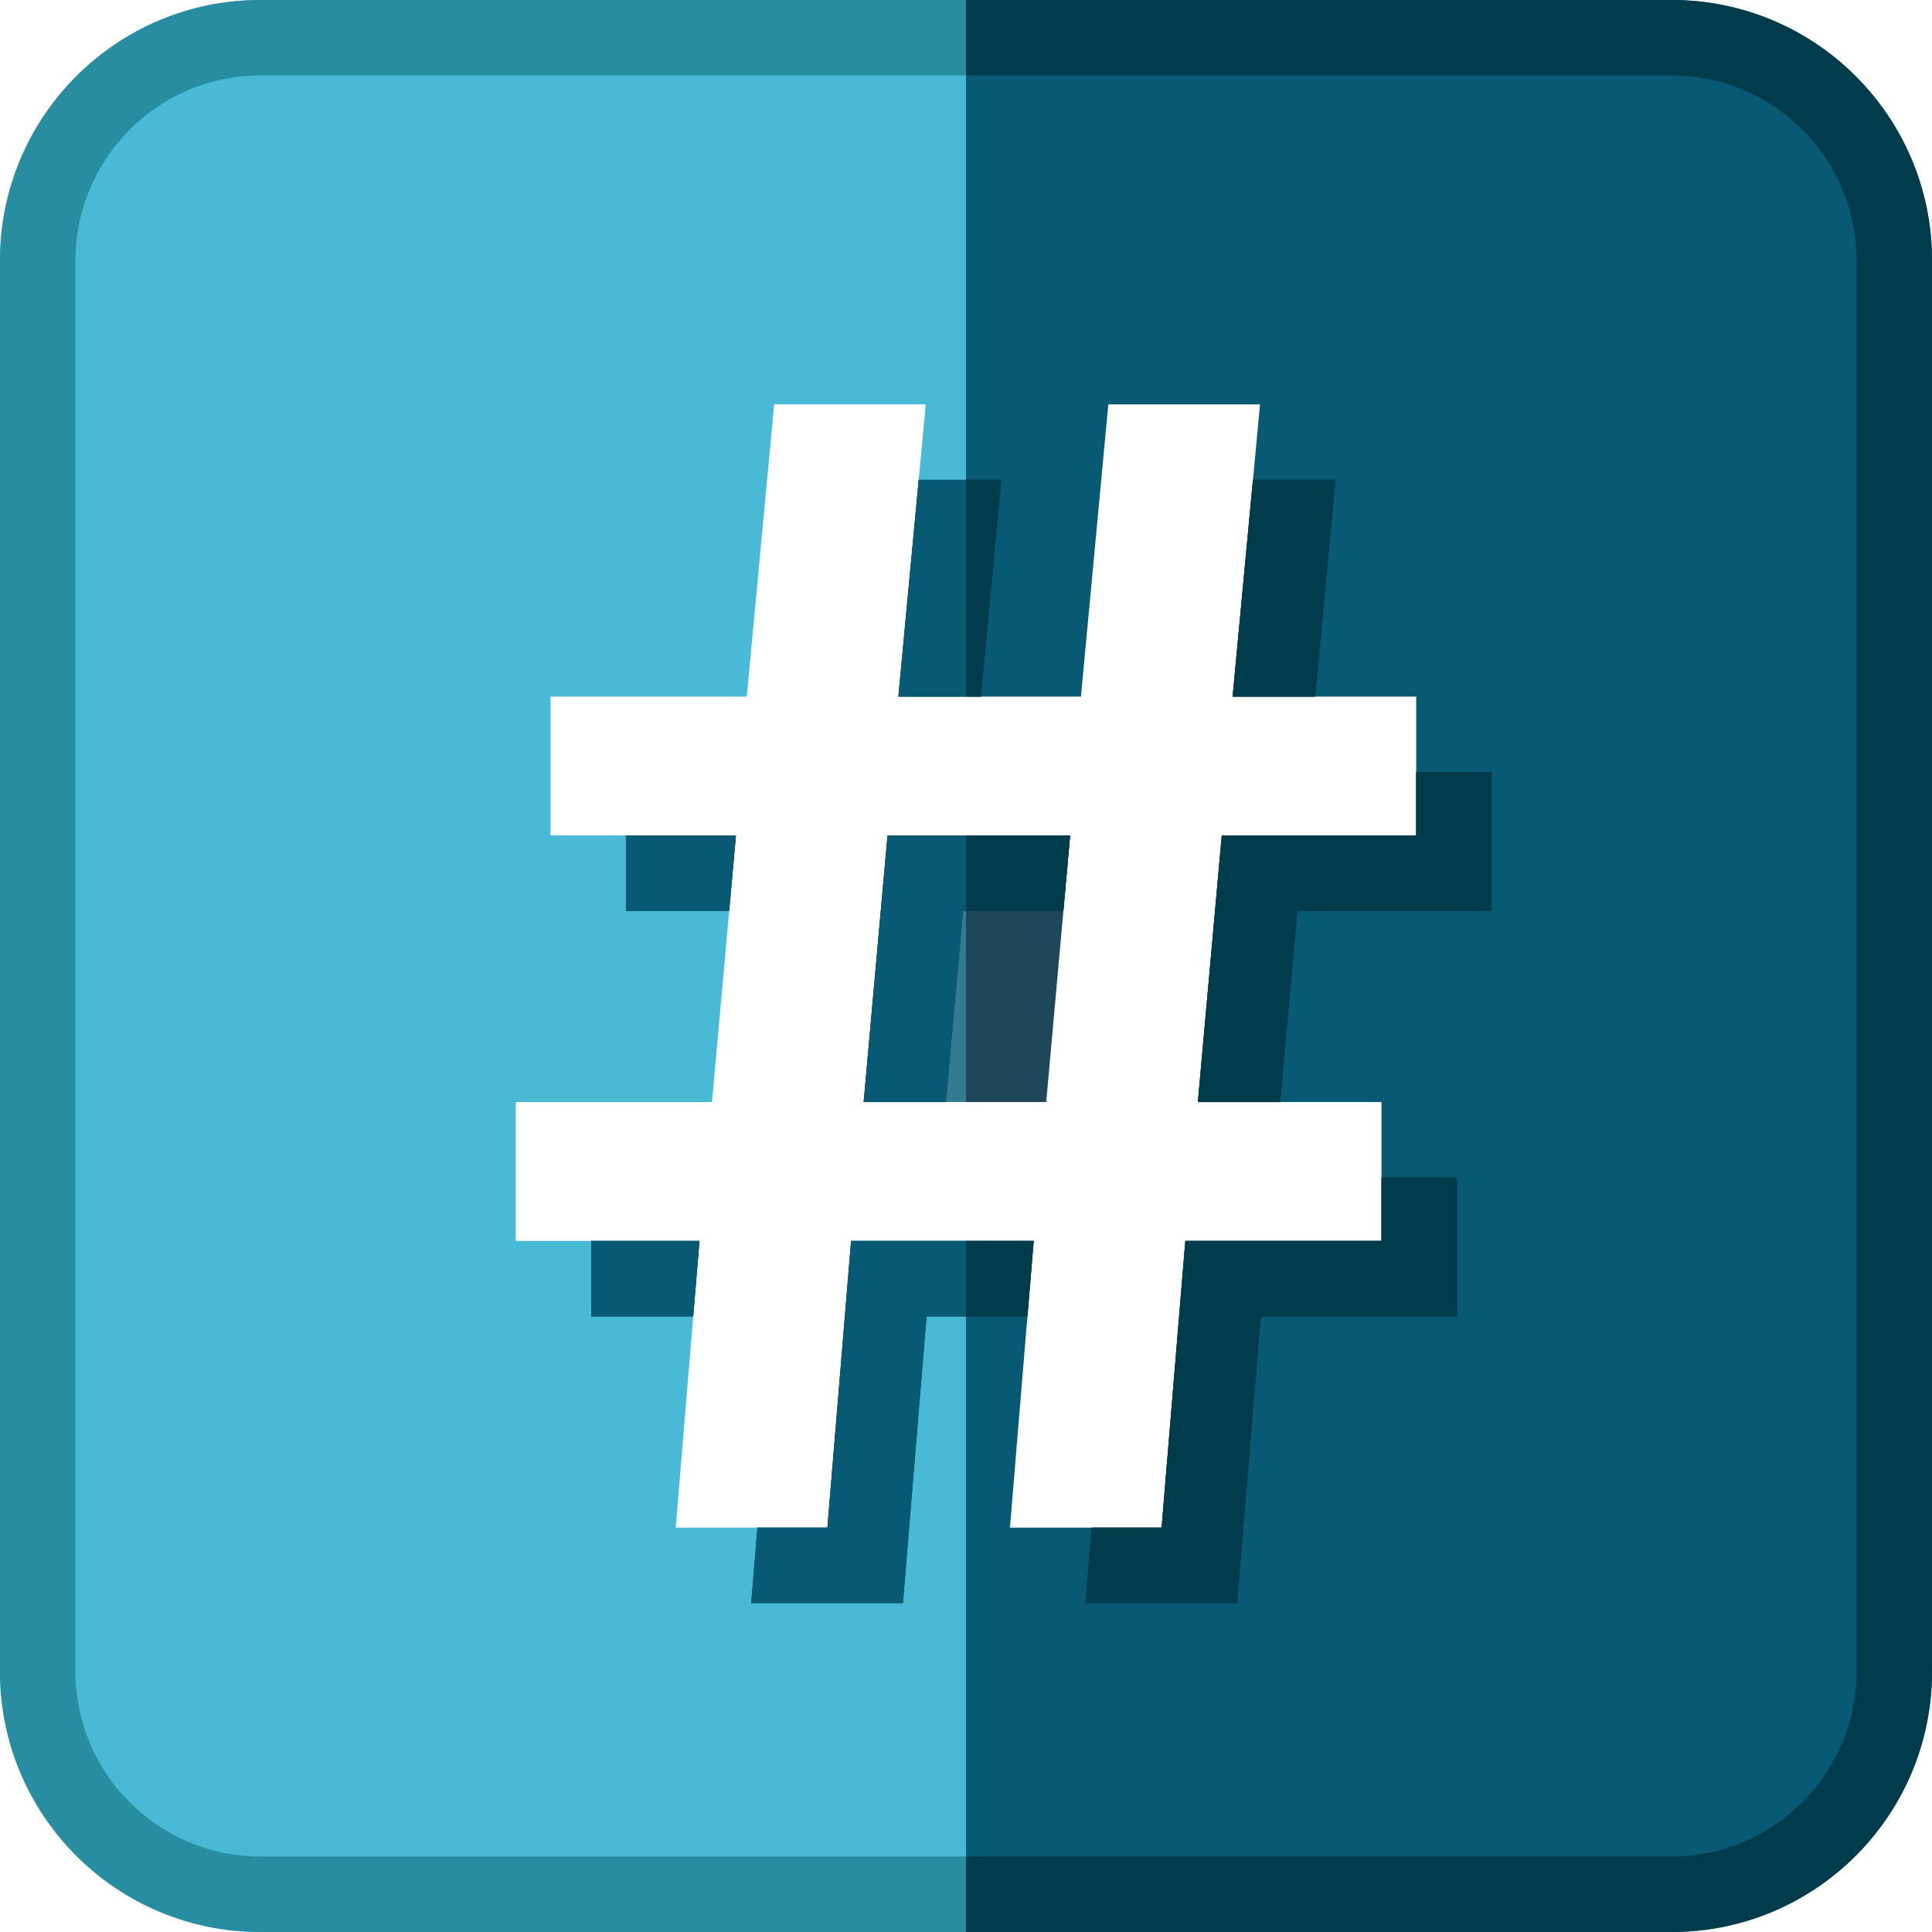
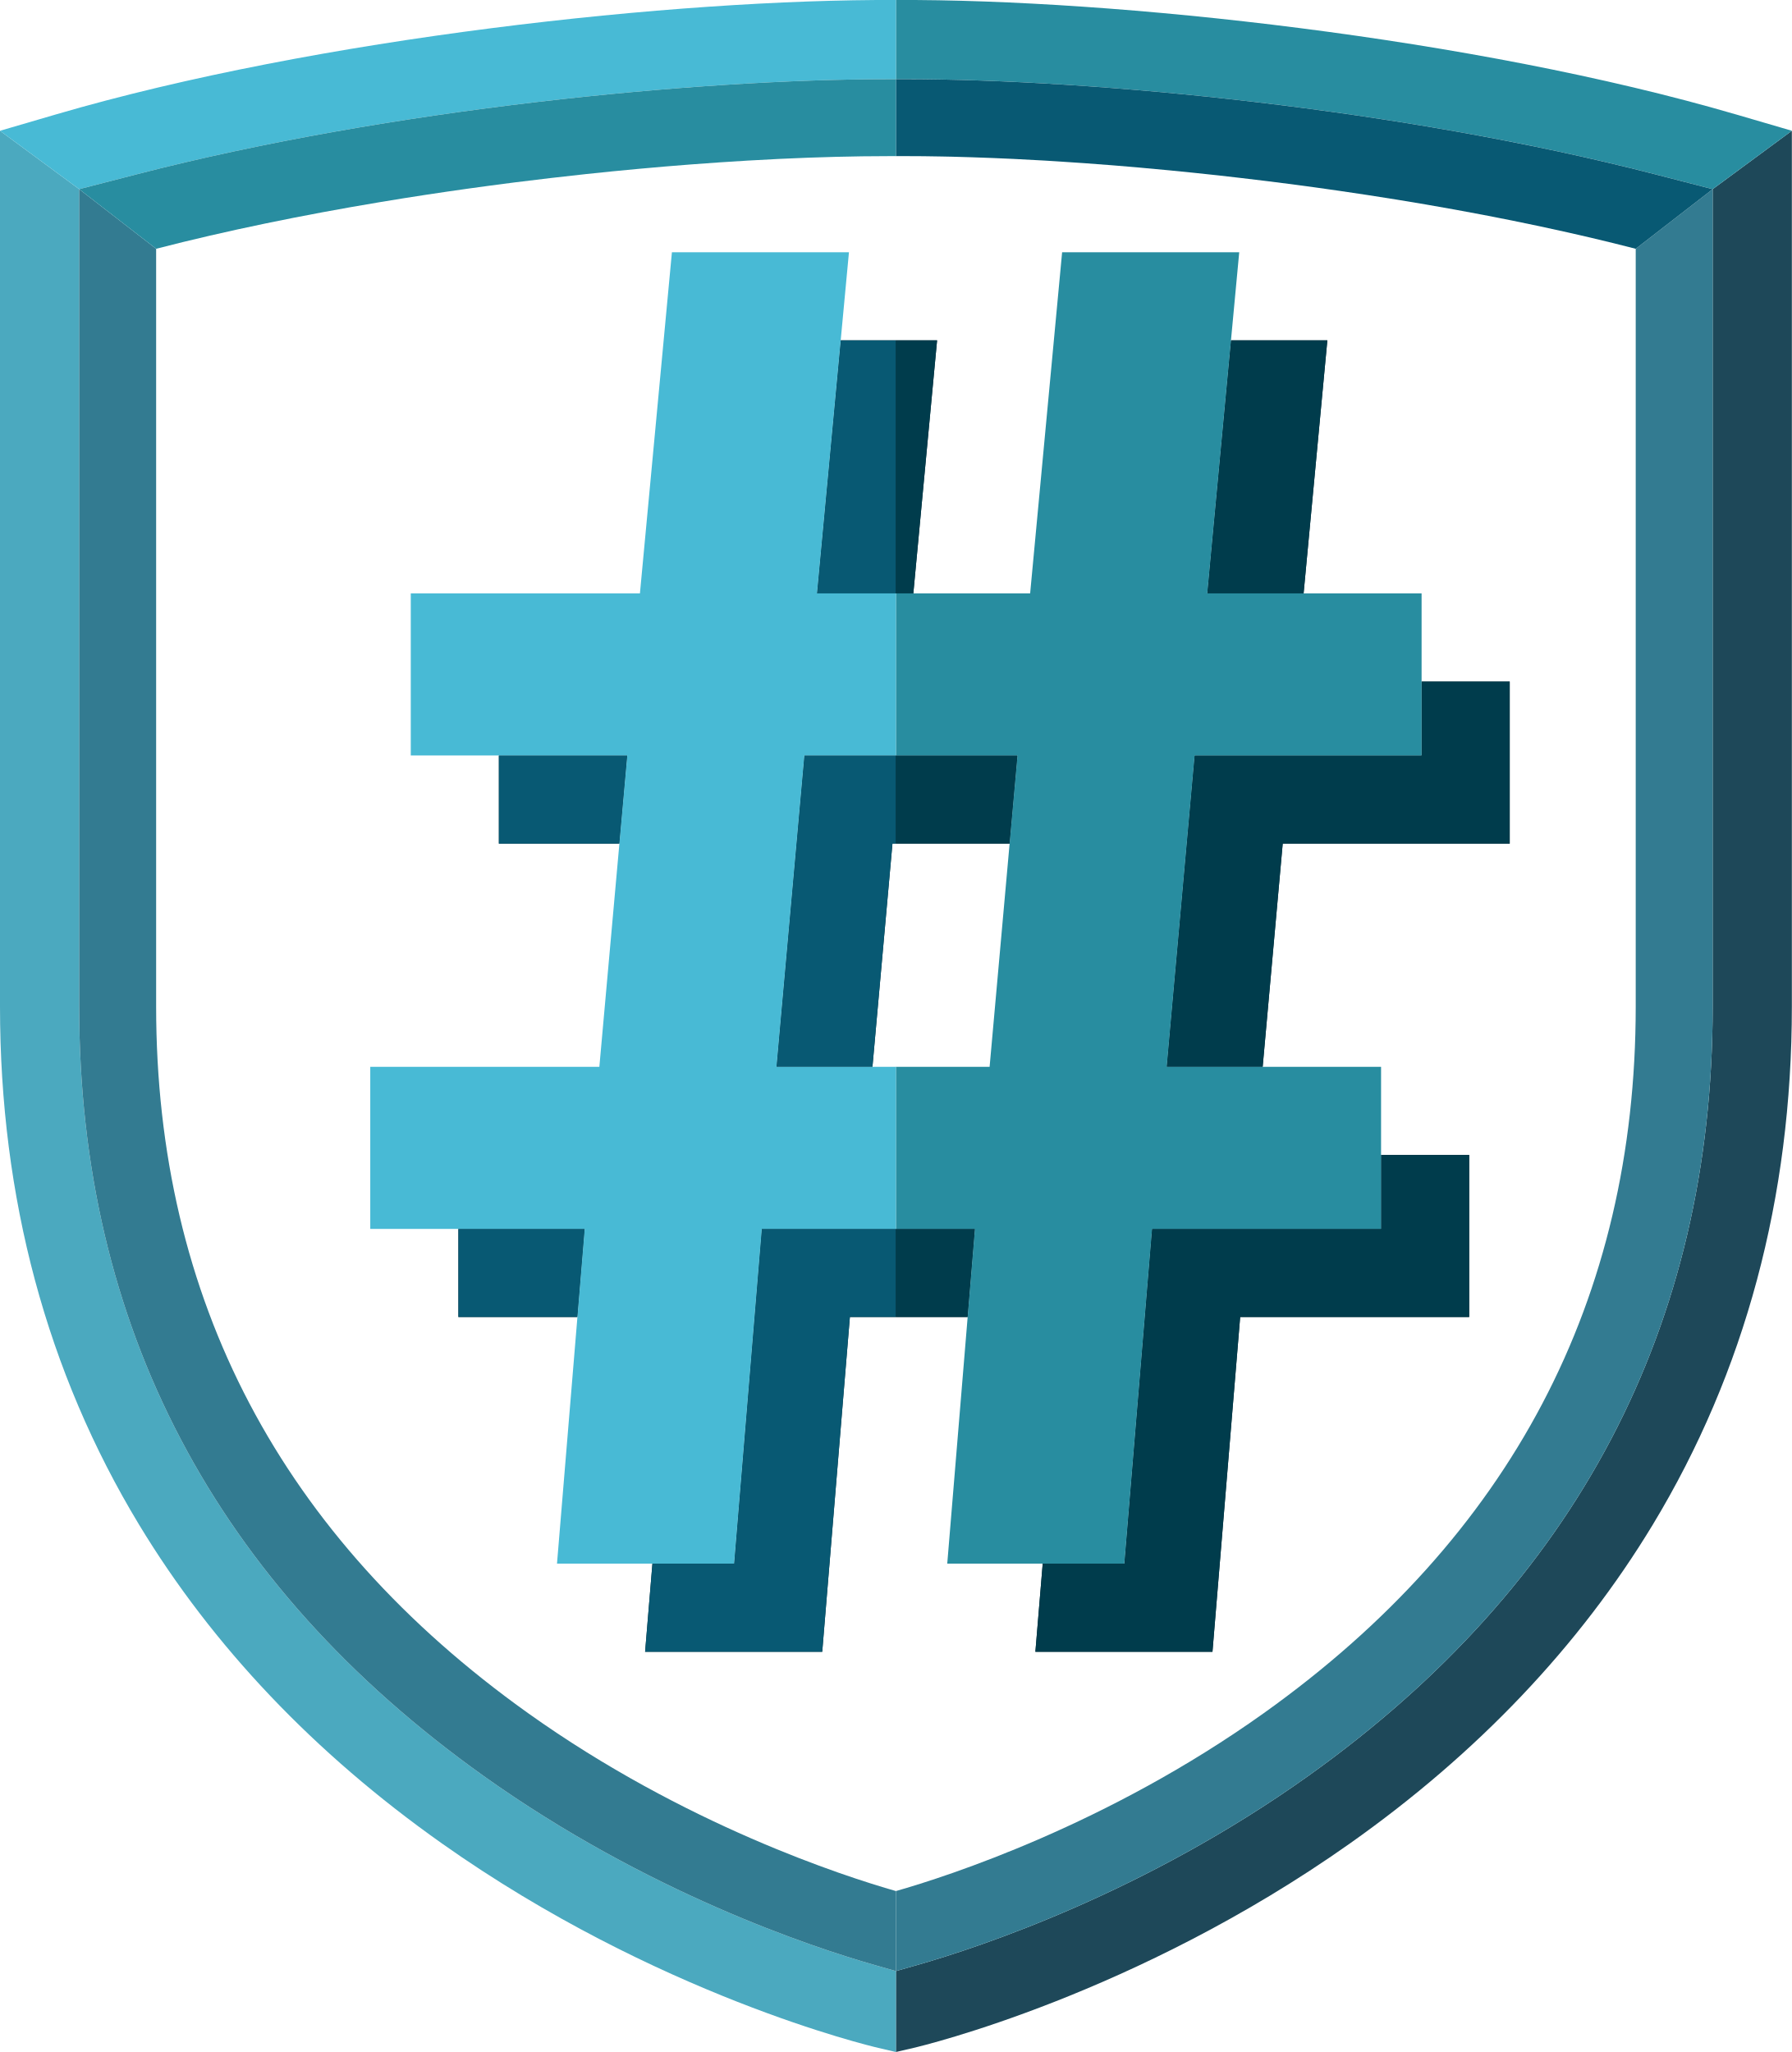
- <svg xmlns="http://www.w3.org/2000/svg" id="Ebene_2" data-name="Ebene 2" viewBox="0 0 512 512">
+ <svg xmlns="http://www.w3.org/2000/svg" id="Ebene_2" data-name="Ebene 2" viewBox="0 0 803.34 920.07">
  <defs>
    <style>
      .cls-1 {
        fill: #288da0;
      }

      .cls-2 {
+         fill: #4ba9bf;
+       }
+ 
+       .cls-3 {
        fill: #1e4859;
      }

-       .cls-3 {
+       .cls-4 {
        fill: #085973;
      }

-       .cls-4 {
+       .cls-5 {
        fill: #48bad5;
      }

-       .cls-5 {
+       .cls-6 {
        fill: #003c4c;
      }

-       .cls-6 {
+       .cls-7 {
        fill: #112b33;
      }

-       .cls-7 {
+       .cls-8 {
        fill: #337b91;
      }
    </style>
  </defs>
-   <g id="trickwork_quadratisch">
-     <polygon class="cls-2" points="283.6 221.39 281.81 241.39 277.26 292.06 256 292.06 256 221.39 283.6 221.39" />
-     <path class="cls-3" d="M512,69v374c0,38.11-30.89,69-69,69h-187v-183.15h17.94l-1.66,20-4.63,55.99h40.19l6.29-75.99h51.98v-36.79h-48.66l6.34-70.67h51.52v-36.78h-48.65l5.39-57.45,1.87-20h-40.2l-7.26,77.45h-30.46V0h187c38.11,0,69,30.89,69,69Z" />
-     <polygon class="cls-7" points="256 221.39 256 292.06 228.88 292.06 235.21 221.39 256 221.39" />
-     <path class="cls-4" d="M256,0v184.61h-17.92l5.39-57.45,1.87-20h-40.18l-7.26,77.45h-52.02v36.78h49.15l-1.79,20-4.55,50.67h-52v36.79h48.68l-1.66,20-4.64,55.99h40.2l6.28-75.99h30.45v183.15H69c-38.11,0-69-30.89-69-69V69C0,30.89,30.89,0,69,0h187Z" />
-     <path class="cls-1" d="M69,492c-27.02,0-49-21.98-49-49V69c0-27.02,21.98-49,49-49h187V0H69C30.89,0,0,30.89,0,69v374c0,38.11,30.89,69,69,69h187v-20H69Z" />
-     <path class="cls-5" d="M443,0h-187v20h187c27.02,0,49,21.98,49,49v374c0,27.02-21.98,49-49,49h-187v20h187c38.11,0,69-30.89,69-69V69c0-38.11-30.89-69-69-69Z" />
-     <path class="cls-6" d="M156.69,328.85v20h27.02l1.66-20h-28.68ZM165.88,221.39v20h27.36l1.79-20h-29.15ZM235.21,221.39l-6.33,70.67h21.79l4.54-50.67h26.6l1.79-20h-48.39ZM225.55,328.85l-6.28,75.99h-18.54l-1.66,20h40.2l6.28-75.99h26.73l1.66-20h-48.39ZM243.47,127.16l-5.39,57.45h21.87l5.39-57.45h-21.87ZM332.05,127.16l-5.39,57.45h21.87l5.39-57.45h-21.87ZM366.11,312.06v16.79h-51.98l-6.29,75.99h-18.53l-1.66,20h40.19l6.29-75.99h51.98v-36.79h-20ZM375.31,204.61v16.78h-51.52l-6.34,70.67h21.79l4.55-50.67h51.52v-36.78h-20Z" />
-     <polygon class="cls-3" points="185.37 328.85 183.71 348.85 156.69 348.85 156.69 328.85 185.37 328.85" />
-     <polygon class="cls-3" points="195.03 221.39 193.24 241.39 165.88 241.39 165.88 221.39 195.03 221.39" />
-     <polygon class="cls-3" points="256 127.16 256 184.61 238.08 184.61 243.47 127.16 256 127.16" />
-     <polygon class="cls-3" points="256 221.39 256 241.39 255.21 241.39 250.67 292.06 228.88 292.06 235.21 221.39 256 221.39" />
-     <polygon class="cls-3" points="256 328.85 256 348.85 245.55 348.85 239.27 424.84 199.07 424.84 200.73 404.84 219.27 404.84 225.55 328.85 256 328.85" />
-     <polygon class="cls-5" points="265.34 127.16 259.95 184.61 256 184.61 256 127.16 265.34 127.16" />
-     <polygon class="cls-5" points="273.94 328.85 272.28 348.85 256 348.85 256 328.85 273.94 328.85" />
-     <polygon class="cls-5" points="283.6 221.39 281.81 241.39 256 241.39 256 221.39 283.6 221.39" />
-     <polygon class="cls-5" points="353.92 127.16 348.53 184.61 326.66 184.61 332.05 127.16 353.92 127.16" />
-     <polygon class="cls-5" points="386.11 312.06 386.11 348.85 334.13 348.85 327.84 424.84 287.65 424.84 289.31 404.84 307.84 404.84 314.13 328.85 366.11 328.85 366.11 312.06 386.11 312.06" />
-     <polygon class="cls-5" points="395.31 204.61 395.31 241.39 343.79 241.39 339.24 292.06 317.45 292.06 323.79 221.39 375.31 221.39 375.31 204.61 395.31 204.61" />
+   <g id="logo_v3">
+     <g>
+       <path class="cls-3" d="M767.84,84.82v366.52c0,143.06-60.96,259.09-181.18,344.86-73.35,52.34-147.18,76.8-175.52,84.89l-9.47,2.7v36.28l7.94-1.85c4.02-.93,99.44-23.7,195.59-91.65,57.19-40.41,102.87-88.51,135.8-142.96,41.36-68.42,62.34-146.57,62.34-232.27V58.64l-35.5,26.18Z" />
+       <path class="cls-8" d="M733.34,111.55v339.79c0,131.27-56.09,237.85-166.71,316.77-70.12,50.03-141.55,73.12-164.96,79.8v35.88l9.47-2.7c28.34-8.09,102.17-32.55,175.52-84.89,120.22-85.77,181.18-201.8,181.18-344.86V84.82l-34.5,26.73ZM733.34,111.55v339.79c0,131.27-56.09,237.85-166.71,316.77-70.12,50.03-141.55,73.12-164.96,79.8v35.88l9.47-2.7c28.34-8.09,102.17-32.55,175.52-84.89,120.22-85.77,181.18-201.8,181.18-344.86V84.82l-34.5,26.73ZM733.34,111.55v339.79c0,131.27-56.09,237.85-166.71,316.77-70.12,50.03-141.55,73.12-164.96,79.8v35.88l9.47-2.7c28.34-8.09,102.17-32.55,175.52-84.89,120.22-85.77,181.18-201.8,181.18-344.86V84.82l-34.5,26.73Z" />
+       <path class="cls-1" d="M778.17,51.28C661.07,17.02,500.21-.45,401.67,0v35.5h.01c1.3,0,2.61-.01,3.95-.01,85.24.01,222.29,13.19,336.33,42.64l25.88,6.68,35.5-26.18-25.17-7.36Z" />
+       <path class="cls-4" d="M741.96,78.14c-114.04-29.45-251.09-42.63-336.33-42.64-1.34,0-2.65.01-3.95.01h-.01v34.5h.17c1.26,0,2.51-.01,3.79-.01,2.73,0,5.5.01,8.32.04,2.76.03,5.56.07,8.4.13,1.51.02,3.03.06,4.56.09,2.85.07,5.73.15,8.66.25,3.11.09,6.27.21,9.47.34,2.95.12,5.94.25,8.96.39.14.01.29.01.45.02,4.56.22,9.2.47,13.91.74,1.82.11,3.65.22,5.49.34,8.1.51,16.39,1.1,24.82,1.77,3.57.29,7.16.59,10.78.9,4.87.43,9.78.88,14.73,1.36,7.2.7,14.48,1.45,21.81,2.25,3.39.38,6.8.76,10.21,1.17,4.01.46,8.05.95,12.09,1.45,3.16.39,6.32.79,9.5,1.21,3.87.5,7.75,1.02,11.63,1.55,3.64.5,7.29,1.02,10.95,1.55,34.69,5.02,69.49,11.24,102.41,18.64,3.47.77,6.91,1.57,10.33,2.37,6.84,1.61,13.59,3.28,20.23,4.99l34.5-26.73-25.88-6.68ZM741.96,78.14c-114.04-29.45-251.09-42.63-336.33-42.64-1.34,0-2.65.01-3.95.01h-.01v34.5h.17c1.26,0,2.51-.01,3.79-.01,2.73,0,5.5.01,8.32.04,2.76.03,5.56.07,8.4.13,1.51.02,3.03.06,4.56.09,2.85.07,5.73.15,8.66.25,3.11.09,6.27.21,9.47.34,2.95.12,5.94.25,8.96.39.14.01.29.01.45.02,4.56.22,9.2.47,13.91.74,1.82.11,3.65.22,5.49.34,8.1.51,16.39,1.1,24.82,1.77,3.57.29,7.16.59,10.78.9,4.87.43,9.78.88,14.73,1.36,7.2.7,14.48,1.45,21.81,2.25,3.39.38,6.8.76,10.21,1.17,4.01.46,8.05.95,12.09,1.45,3.16.39,6.32.79,9.5,1.21,3.87.5,7.75,1.02,11.63,1.55,3.64.5,7.29,1.02,10.95,1.55,34.69,5.02,69.49,11.24,102.41,18.64,3.47.77,6.91,1.57,10.33,2.37,6.84,1.61,13.59,3.28,20.23,4.99l34.5-26.73-25.88-6.68ZM741.96,78.14c-114.04-29.45-251.09-42.63-336.33-42.64-1.34,0-2.65.01-3.95.01h-.01v34.5h.17c1.26,0,2.51-.01,3.79-.01,2.73,0,5.5.01,8.32.04,2.76.03,5.56.07,8.4.13,1.51.02,3.03.06,4.56.09,2.85.07,5.73.15,8.66.25,3.11.09,6.27.21,9.47.34,2.95.12,5.94.25,8.96.39.14.01.29.01.45.02,4.56.22,9.2.47,13.91.74,1.82.11,3.65.22,5.49.34,8.1.51,16.39,1.1,24.82,1.77,3.57.29,7.16.59,10.78.9,4.87.43,9.78.88,14.73,1.36,7.2.7,14.48,1.45,21.81,2.25,3.39.38,6.8.76,10.21,1.17,4.01.46,8.05.95,12.09,1.45,3.16.39,6.32.79,9.5,1.21,3.87.5,7.75,1.02,11.63,1.55,3.64.5,7.29,1.02,10.95,1.55,34.69,5.02,69.49,11.24,102.41,18.64,3.47.77,6.91,1.57,10.33,2.37,6.84,1.61,13.59,3.28,20.23,4.99l34.5-26.73-25.88-6.68Z" />
+       <path class="cls-2" d="M392.2,881.09c-28.34-8.09-102.18-32.56-175.52-84.89-120.22-85.77-181.18-201.8-181.18-344.86V84.82L0,58.64v392.7c0,85.7,20.98,163.85,62.34,232.27,32.93,54.45,78.61,102.55,135.8,142.96,96.15,67.95,191.57,90.72,195.59,91.65l7.94,1.85v-36.28l-9.47-2.7Z" />
+       <path class="cls-8" d="M236.71,768.11c-110.62-78.92-166.71-185.5-166.71-316.77V111.55l-34.5-26.73v366.52c0,143.06,60.96,259.09,181.18,344.86,73.34,52.33,147.18,76.8,175.52,84.89l9.47,2.7v-35.88c-23.46-6.7-94.86-29.79-164.96-79.8ZM236.71,768.11c-110.62-78.92-166.71-185.5-166.71-316.77V111.55l-34.5-26.73v366.52c0,143.06,60.96,259.09,181.18,344.86,73.34,52.33,147.18,76.8,175.52,84.89l9.47,2.7v-35.88c-23.46-6.7-94.86-29.79-164.96-79.8ZM236.71,768.11c-110.62-78.92-166.71-185.5-166.71-316.77V111.55l-34.5-26.73v366.52c0,143.06,60.96,259.09,181.18,344.86,73.34,52.33,147.18,76.8,175.52,84.89l9.47,2.7v-35.88c-23.46-6.7-94.86-29.79-164.96-79.8Z" />
+       <path class="cls-5" d="M25.17,51.28L0,58.64l35.5,26.18,25.88-6.68c114.05-29.45,251.23-42.63,336.6-42.63h3.69V0C303.17-.44,142.27,17.02,25.17,51.28Z" />
+       <path class="cls-1" d="M397.98,35.51c-85.37,0-222.55,13.18-336.6,42.63l-25.88,6.68,34.5,26.73c31.56-8.15,65.65-15.13,100.25-20.9,3.64-.61,7.29-1.21,10.94-1.79,12.78-2.03,25.6-3.9,38.36-5.61,3.65-.49,7.29-.97,10.92-1.43,5.45-.69,10.89-1.35,16.3-1.98,5.4-.63,10.79-1.23,16.14-1.81,16.06-1.71,31.84-3.15,47.11-4.32,8.48-.64,16.81-1.21,24.94-1.69,4.88-.28,9.7-.54,14.43-.77,17.36-.82,33.69-1.24,48.59-1.24h3.69v-34.5h-3.69ZM397.98,35.51c-85.37,0-222.55,13.18-336.6,42.63l-25.88,6.68,34.5,26.73c31.56-8.15,65.65-15.13,100.25-20.9,3.64-.61,7.29-1.21,10.94-1.79,12.78-2.03,25.6-3.9,38.36-5.61,3.65-.49,7.29-.97,10.92-1.43,5.45-.69,10.89-1.35,16.3-1.98,5.4-.63,10.79-1.23,16.14-1.81,16.06-1.71,31.84-3.15,47.11-4.32,8.48-.64,16.81-1.21,24.94-1.69,4.88-.28,9.7-.54,14.43-.77,17.36-.82,33.69-1.24,48.59-1.24h3.69v-34.5h-3.69ZM397.98,35.51c-85.37,0-222.55,13.18-336.6,42.63l-25.88,6.68,34.5,26.73c31.56-8.15,65.65-15.13,100.25-20.9,3.64-.61,7.29-1.21,10.94-1.79,12.78-2.03,25.6-3.9,38.36-5.61,3.65-.49,7.29-.97,10.92-1.43,5.45-.69,10.89-1.35,16.3-1.98,5.4-.63,10.79-1.23,16.14-1.81,16.06-1.71,31.84-3.15,47.11-4.32,8.48-.64,16.81-1.21,24.94-1.69,4.88-.28,9.7-.54,14.43-.77,17.36-.82,33.69-1.24,48.59-1.24h3.69v-34.5h-3.69Z" />
+     </g>
+     <g>
+       <g>
+         <path class="cls-7" d="M205.51,551.01v39.51h53.37l3.28-39.51h-56.65ZM223.66,338.74v39.51h54.04l3.54-39.51h-57.58ZM360.61,338.74l-12.5,139.59h43.04l8.97-100.09h52.54l3.54-39.51h-95.58ZM341.52,551.01l-12.4,150.1h-36.62l-3.28,39.51h79.41l12.4-150.1h52.8l3.28-39.51h-95.58ZM376.92,152.61l-10.65,113.48h43.2l10.65-113.48h-43.2ZM551.89,152.61l-10.65,113.48h43.2l10.65-113.48h-43.2ZM619.17,517.84v33.16h-102.67l-12.42,150.1h-36.6l-3.28,39.51h79.39l12.42-150.1h102.67v-72.67h-39.51ZM637.34,305.6v33.15h-101.77l-12.52,139.59h43.04l8.99-100.09h101.77v-72.65h-39.51Z" />
+         <polygon class="cls-4" points="262.16 551.01 258.88 590.51 205.51 590.51 205.51 551.01 262.16 551.01" />
+         <polygon class="cls-4" points="281.24 338.74 277.7 378.25 223.66 378.25 223.66 338.74 281.24 338.74" />
+         <polygon class="cls-4" points="401.67 152.61 401.67 266.09 366.27 266.09 376.92 152.61 401.67 152.61" />
+         <polygon class="cls-4" points="401.67 338.74 401.67 378.25 400.11 378.25 391.14 478.34 348.1 478.34 360.61 338.74 401.67 338.74" />
+         <polygon class="cls-4" points="401.67 551.01 401.67 590.51 381.03 590.51 368.63 740.61 289.22 740.61 292.5 701.11 329.12 701.11 341.52 551.01 401.67 551.01" />
+         <polygon class="cls-6" points="420.12 152.61 409.47 266.09 401.67 266.09 401.67 152.61 420.12 152.61" />
+         <polygon class="cls-6" points="437.11 551.01 433.83 590.51 401.67 590.51 401.67 551.01 437.11 551.01" />
+         <polygon class="cls-6" points="456.19 338.74 452.65 378.25 401.67 378.25 401.67 338.74 456.19 338.74" />
+         <polygon class="cls-6" points="595.09 152.61 584.44 266.09 541.24 266.09 551.89 152.61 595.09 152.61" />
+         <polygon class="cls-6" points="658.67 517.84 658.67 590.51 556 590.51 543.58 740.61 464.19 740.61 467.47 701.11 504.07 701.11 516.49 551.01 619.17 551.01 619.17 517.84 658.67 517.84" />
+         <polygon class="cls-6" points="676.85 305.6 676.85 378.25 575.08 378.25 566.09 478.34 523.05 478.34 535.58 338.74 637.34 338.74 637.34 305.6 676.85 305.6" />
+       </g>
+       <path class="cls-1" d="M637.34,338.73v-72.66h-96.1l14.34-152.97h-79.4l-14.34,152.97h-60.17v72.66h54.51l-12.51,139.6h-42v72.67h35.43l-12.42,150.09h79.38l12.44-150.09h102.67v-72.67h-96.12l12.53-139.6h101.76Z" />
+       <path class="cls-5" d="M401.67,338.73v-72.66h-35.4l14.34-152.97h-79.37l-14.34,152.97h-102.74v72.66h97.08l-12.53,139.6h-102.71v72.67h96.15l-12.43,150.09h79.39l12.42-150.09h60.14v-72.67h-53.57l12.51-139.6h41.06Z" />
+     </g>
  </g>
</svg>
